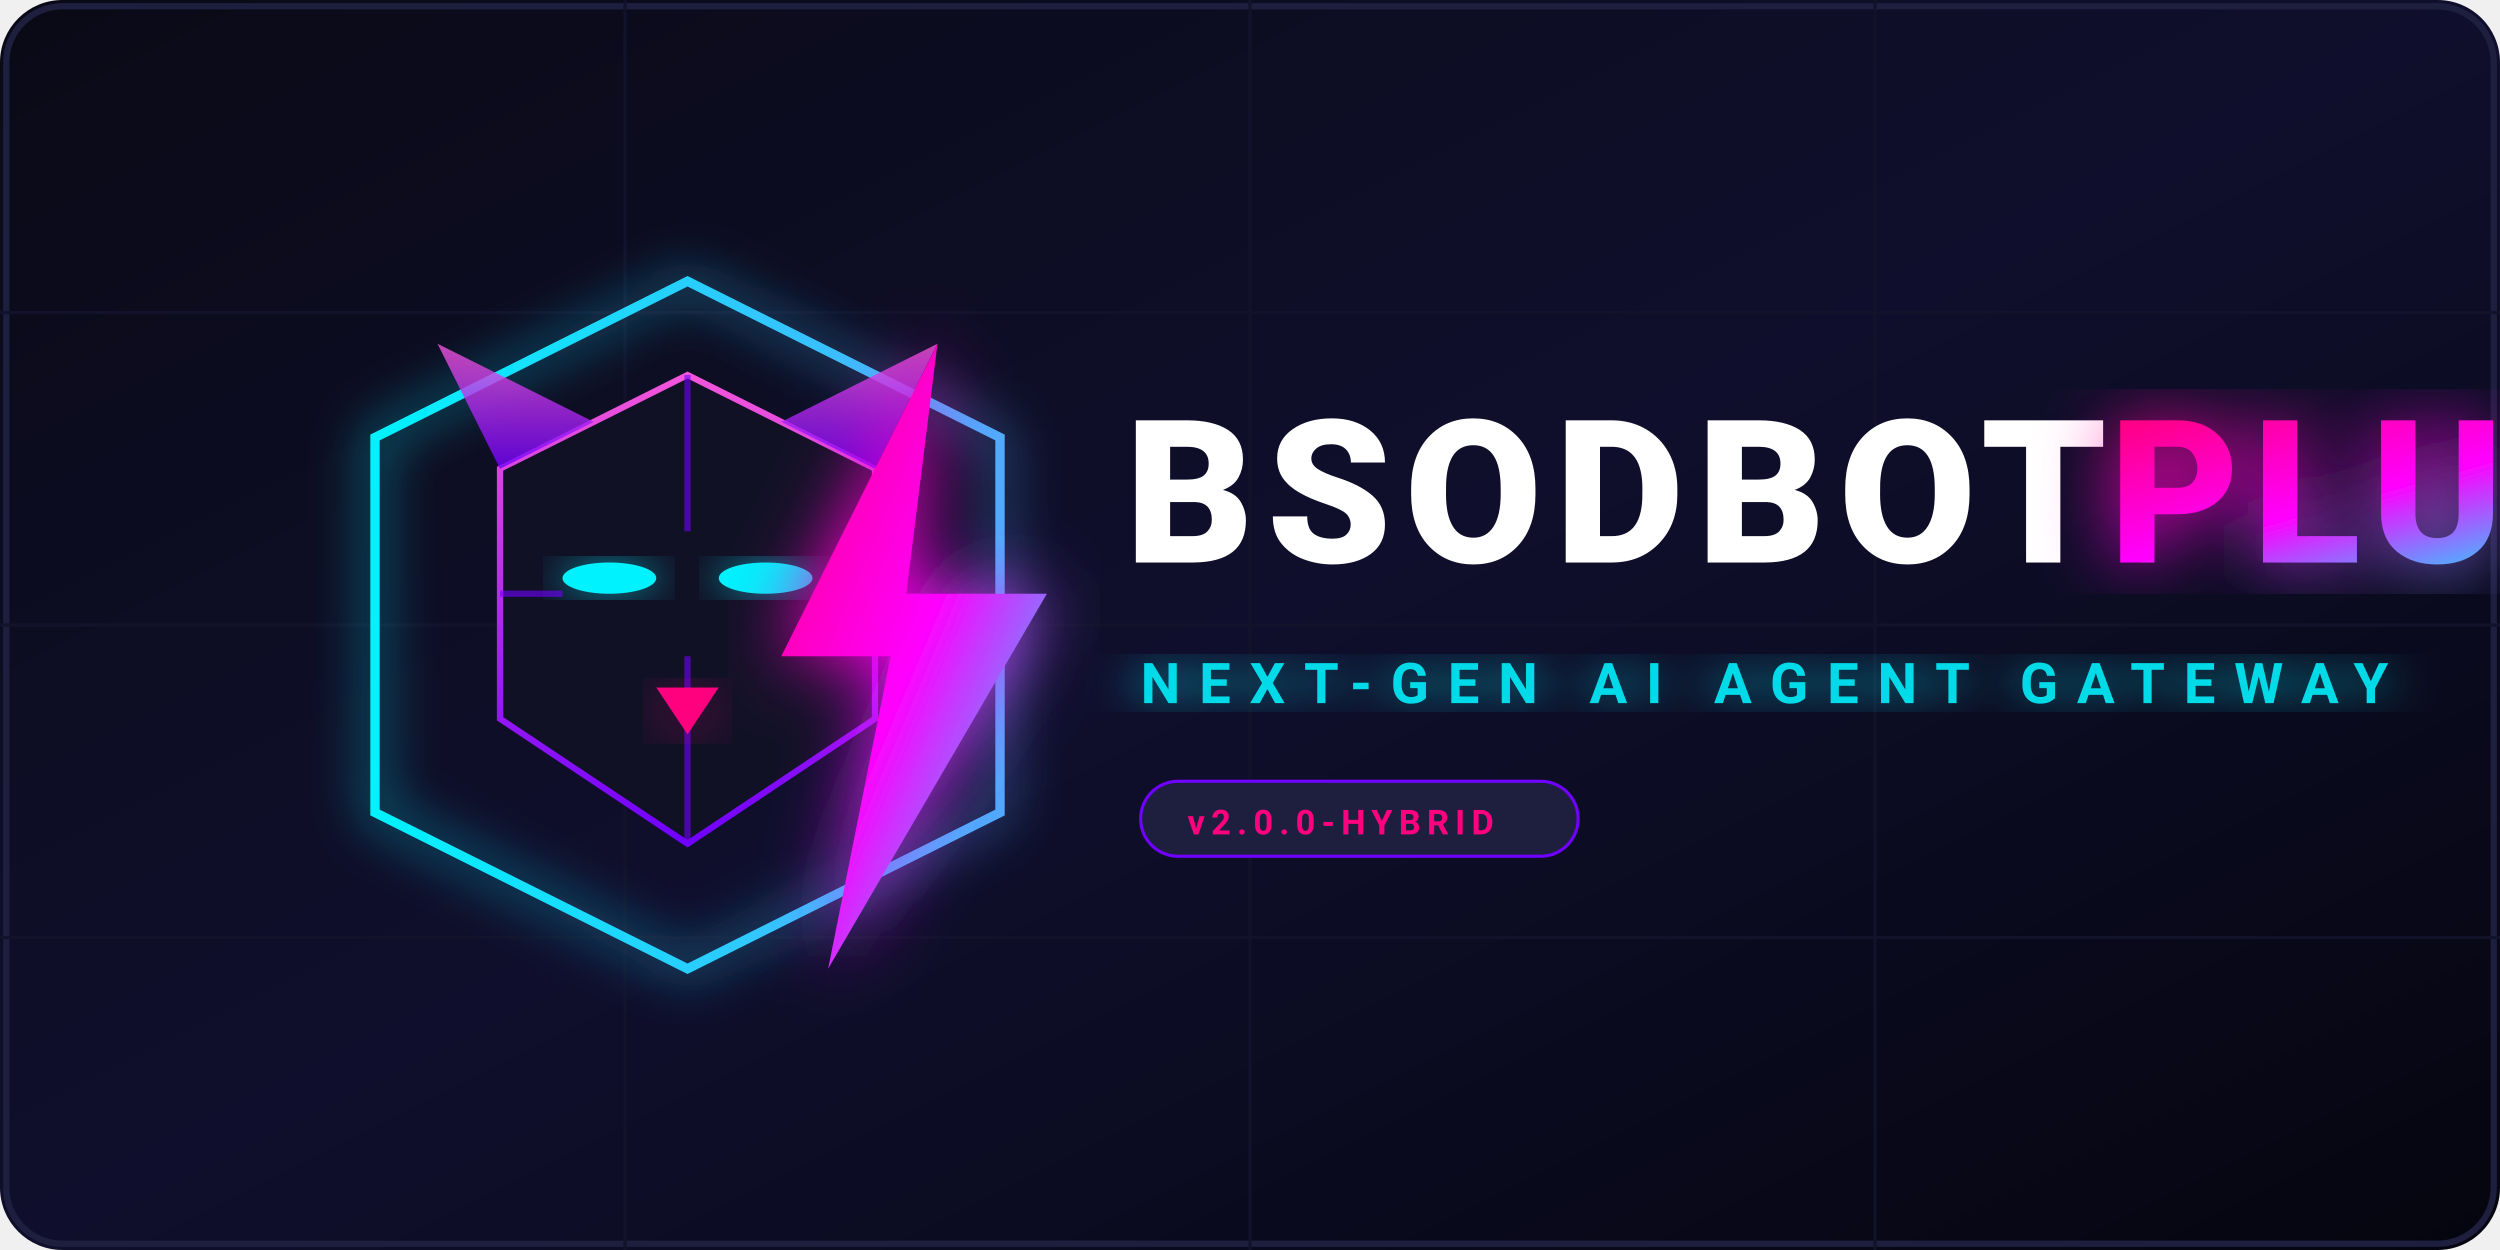
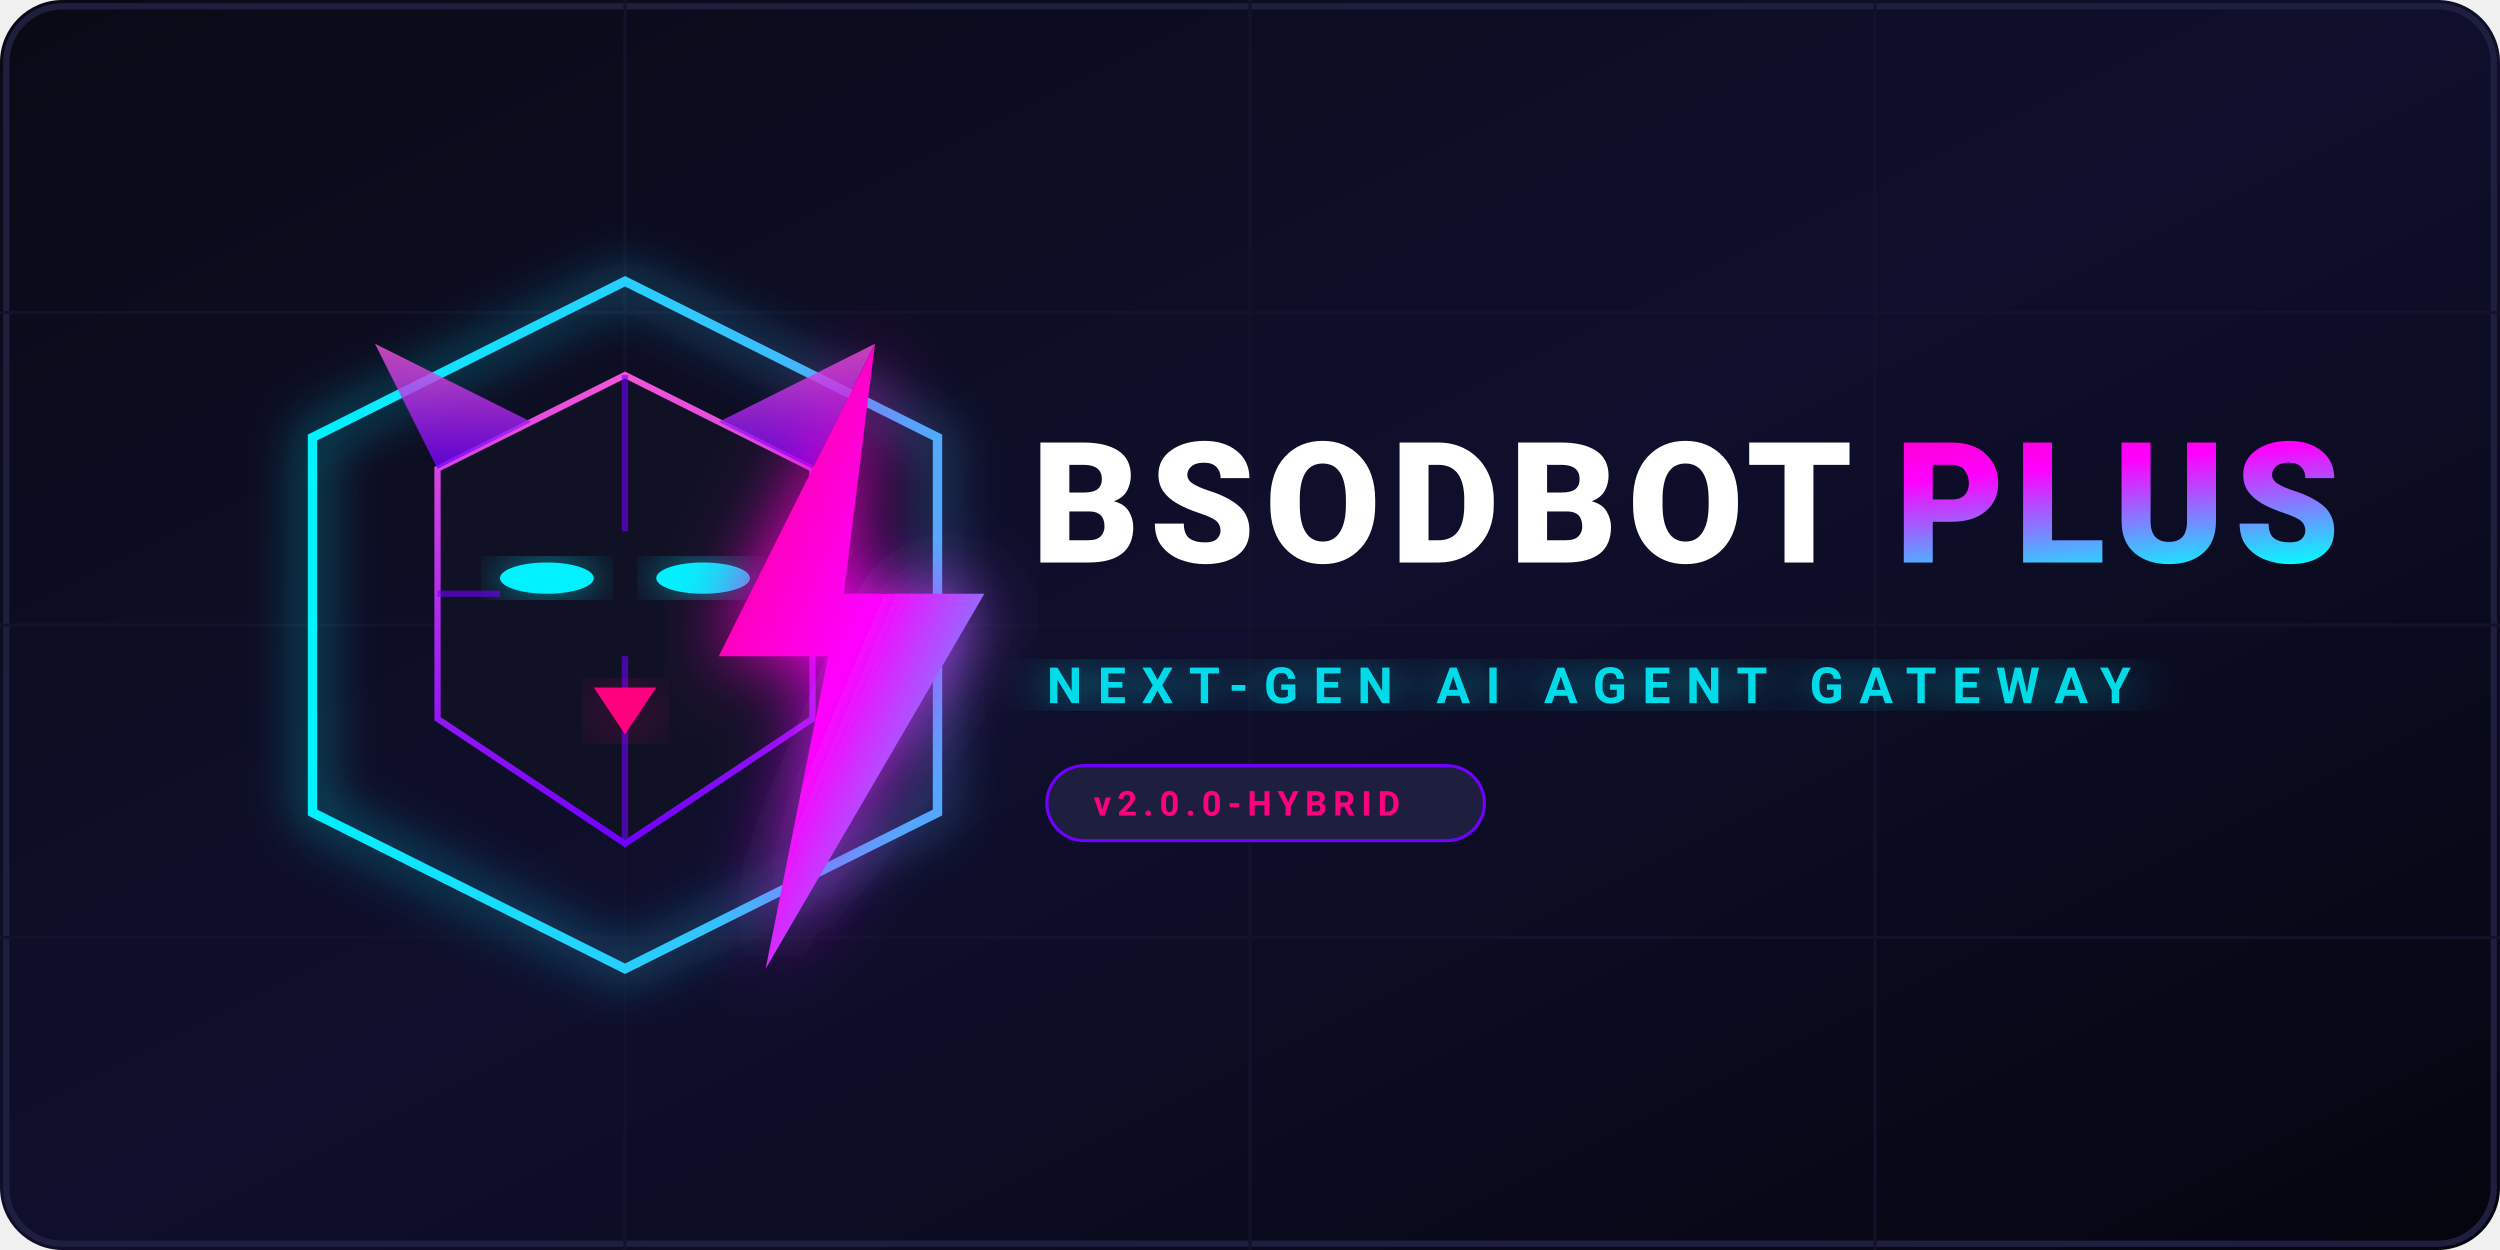
<svg xmlns="http://www.w3.org/2000/svg" viewBox="0 0 800 400" width="100%" height="100%">
  <defs>
    <linearGradient id="bg-grad" x1="0%" y1="0%" x2="100%" y2="100%">
      <stop offset="0%" stop-color="#0a0a16" />
      <stop offset="50%" stop-color="#0f0f2d" />
      <stop offset="100%" stop-color="#05050f" />
    </linearGradient>
    <linearGradient id="cyan-glow" x1="0%" y1="0%" x2="100%" y2="0%">
      <stop offset="0%" stop-color="#00f2fe" />
      <stop offset="100%" stop-color="#4facfe" />
    </linearGradient>
    <linearGradient id="purple-glow" x1="0%" y1="0%" x2="0%" y2="100%">
      <stop offset="0%" stop-color="#f355da" />
      <stop offset="100%" stop-color="#7000ff" />
    </linearGradient>
    <linearGradient id="lightning-grad" x1="0%" y1="0%" x2="100%" y2="100%">
      <stop offset="0%" stop-color="#ff007f" />
      <stop offset="50%" stop-color="#ff00ff" />
      <stop offset="100%" stop-color="#00ffff" />
    </linearGradient>
    <filter id="glow-cyan" x="-20%" y="-20%" width="140%" height="140%">
      <feGaussianBlur stdDeviation="8" result="blur" />
      <feMerge>
        <feMergeNode in="blur" />
        <feMergeNode in="SourceGraphic" />
      </feMerge>
    </filter>
    <filter id="glow-purple" x="-20%" y="-20%" width="140%" height="140%">
      <feGaussianBlur stdDeviation="12" result="blur" />
      <feMerge>
        <feMergeNode in="blur" />
        <feMergeNode in="SourceGraphic" />
      </feMerge>
    </filter>
  </defs>
  <rect width="800" height="400" rx="20" fill="url(#bg-grad)" />
  <rect width="796" height="396" x="2" y="2" rx="18" fill="none" stroke="#1e1e3f" stroke-width="2" />
  <path d="M 0,100 L 800,100 M 0,200 L 800,200 M 0,300 L 800,300 M 200,0 L 200,400 M 400,0 L 400,400 M 600,0 L 600,400" stroke="#12122b" stroke-width="1" />
-   <g transform="translate(100, 80)">
+   <g transform="translate(80, 80)">
    <polygon points="120,10 220,60 220,180 120,230 20,180 20,60" fill="none" stroke="url(#cyan-glow)" stroke-width="3" filter="url(#glow-cyan)" />
    <path d="M 60,70 L 120,40 L 180,70 L 180,150 L 120,190 L 60,150 Z" fill="#111126" stroke="url(#purple-glow)" stroke-width="2" />
    <polygon points="60,70 40,30 90,55" fill="url(#purple-glow)" opacity="0.8" />
    <polygon points="180,70 200,30 150,55" fill="url(#purple-glow)" opacity="0.8" />
    <ellipse cx="95" cy="105" rx="15" ry="5" fill="#00f2fe" filter="url(#glow-cyan)" />
    <ellipse cx="145" cy="105" rx="15" ry="5" fill="#00f2fe" filter="url(#glow-cyan)" />
    <path d="M 120,40 L 120,90 M 120,130 L 120,190 M 60,110 L 80,110 M 160,110 L 180,110" stroke="#7000ff" stroke-width="2" opacity="0.6" />
    <polygon points="110,140 130,140 120,155" fill="#ff007f" filter="url(#glow-purple)" />
  </g>
-   <g transform="translate(260, 100)" filter="url(#glow-purple)">
+   <g transform="translate(240, 100)" filter="url(#glow-purple)">
    <path d="M 40,10 L -10,110 L 25,110 L 5,210 L 75,90 L 30,90 Z" fill="url(#lightning-grad)" />
  </g>
-   <g transform="translate(360, 180)">
-     <text x="0" y="0" font-family="'Segoe UI', -apple-system, Roboto, sans-serif" font-weight="900" font-size="64" fill="#ffffff" letter-spacing="4">
-       BSODBOT
+   <g transform="translate(330, 180)">
+     <text font-family="'Segoe UI', -apple-system, Roboto, sans-serif" font-weight="900" font-size="54" letter-spacing="3">
+       <tspan fill="#ffffff">BSODBOT</tspan>
+       <tspan fill="url(#lightning-grad)" filter="url(#glow-purple)"> PLUS</tspan>
    </text>
-     <text x="315" y="0" font-family="'Segoe UI', -apple-system, Roboto, sans-serif" font-weight="900" font-size="64" fill="url(#lightning-grad)" letter-spacing="4" filter="url(#glow-purple)">
-       PLUS
-     </text>
-     <text x="5" y="45" font-family="'Segoe UI', -apple-system, Roboto, sans-serif" font-weight="600" font-size="18" fill="#00f2fe" letter-spacing="6" opacity="0.9" filter="url(#glow-cyan)">
+     <text x="5" y="45" font-family="'Segoe UI', -apple-system, Roboto, sans-serif" font-weight="600" font-size="16" fill="#00f2fe" letter-spacing="5" opacity="0.9" filter="url(#glow-cyan)">
      NEXT-GEN AI AGENT GATEWAY
    </text>
-     <rect x="5" y="70" width="140" height="24" rx="12" fill="#1e1e3f" stroke="#7000ff" stroke-width="1" />
-     <text x="20" y="87" font-family="'Segoe UI', -apple-system, Roboto, sans-serif" font-weight="700" font-size="11" fill="#ff007f" letter-spacing="2">
+     <rect x="5" y="65" width="140" height="24" rx="12" fill="#1e1e3f" stroke="#7000ff" stroke-width="1" />
+     <text x="20" y="81" font-family="'Segoe UI', -apple-system, Roboto, sans-serif" font-weight="700" font-size="11" fill="#ff007f" letter-spacing="2">
      v2.0.0-HYBRID
    </text>
  </g>
</svg>
